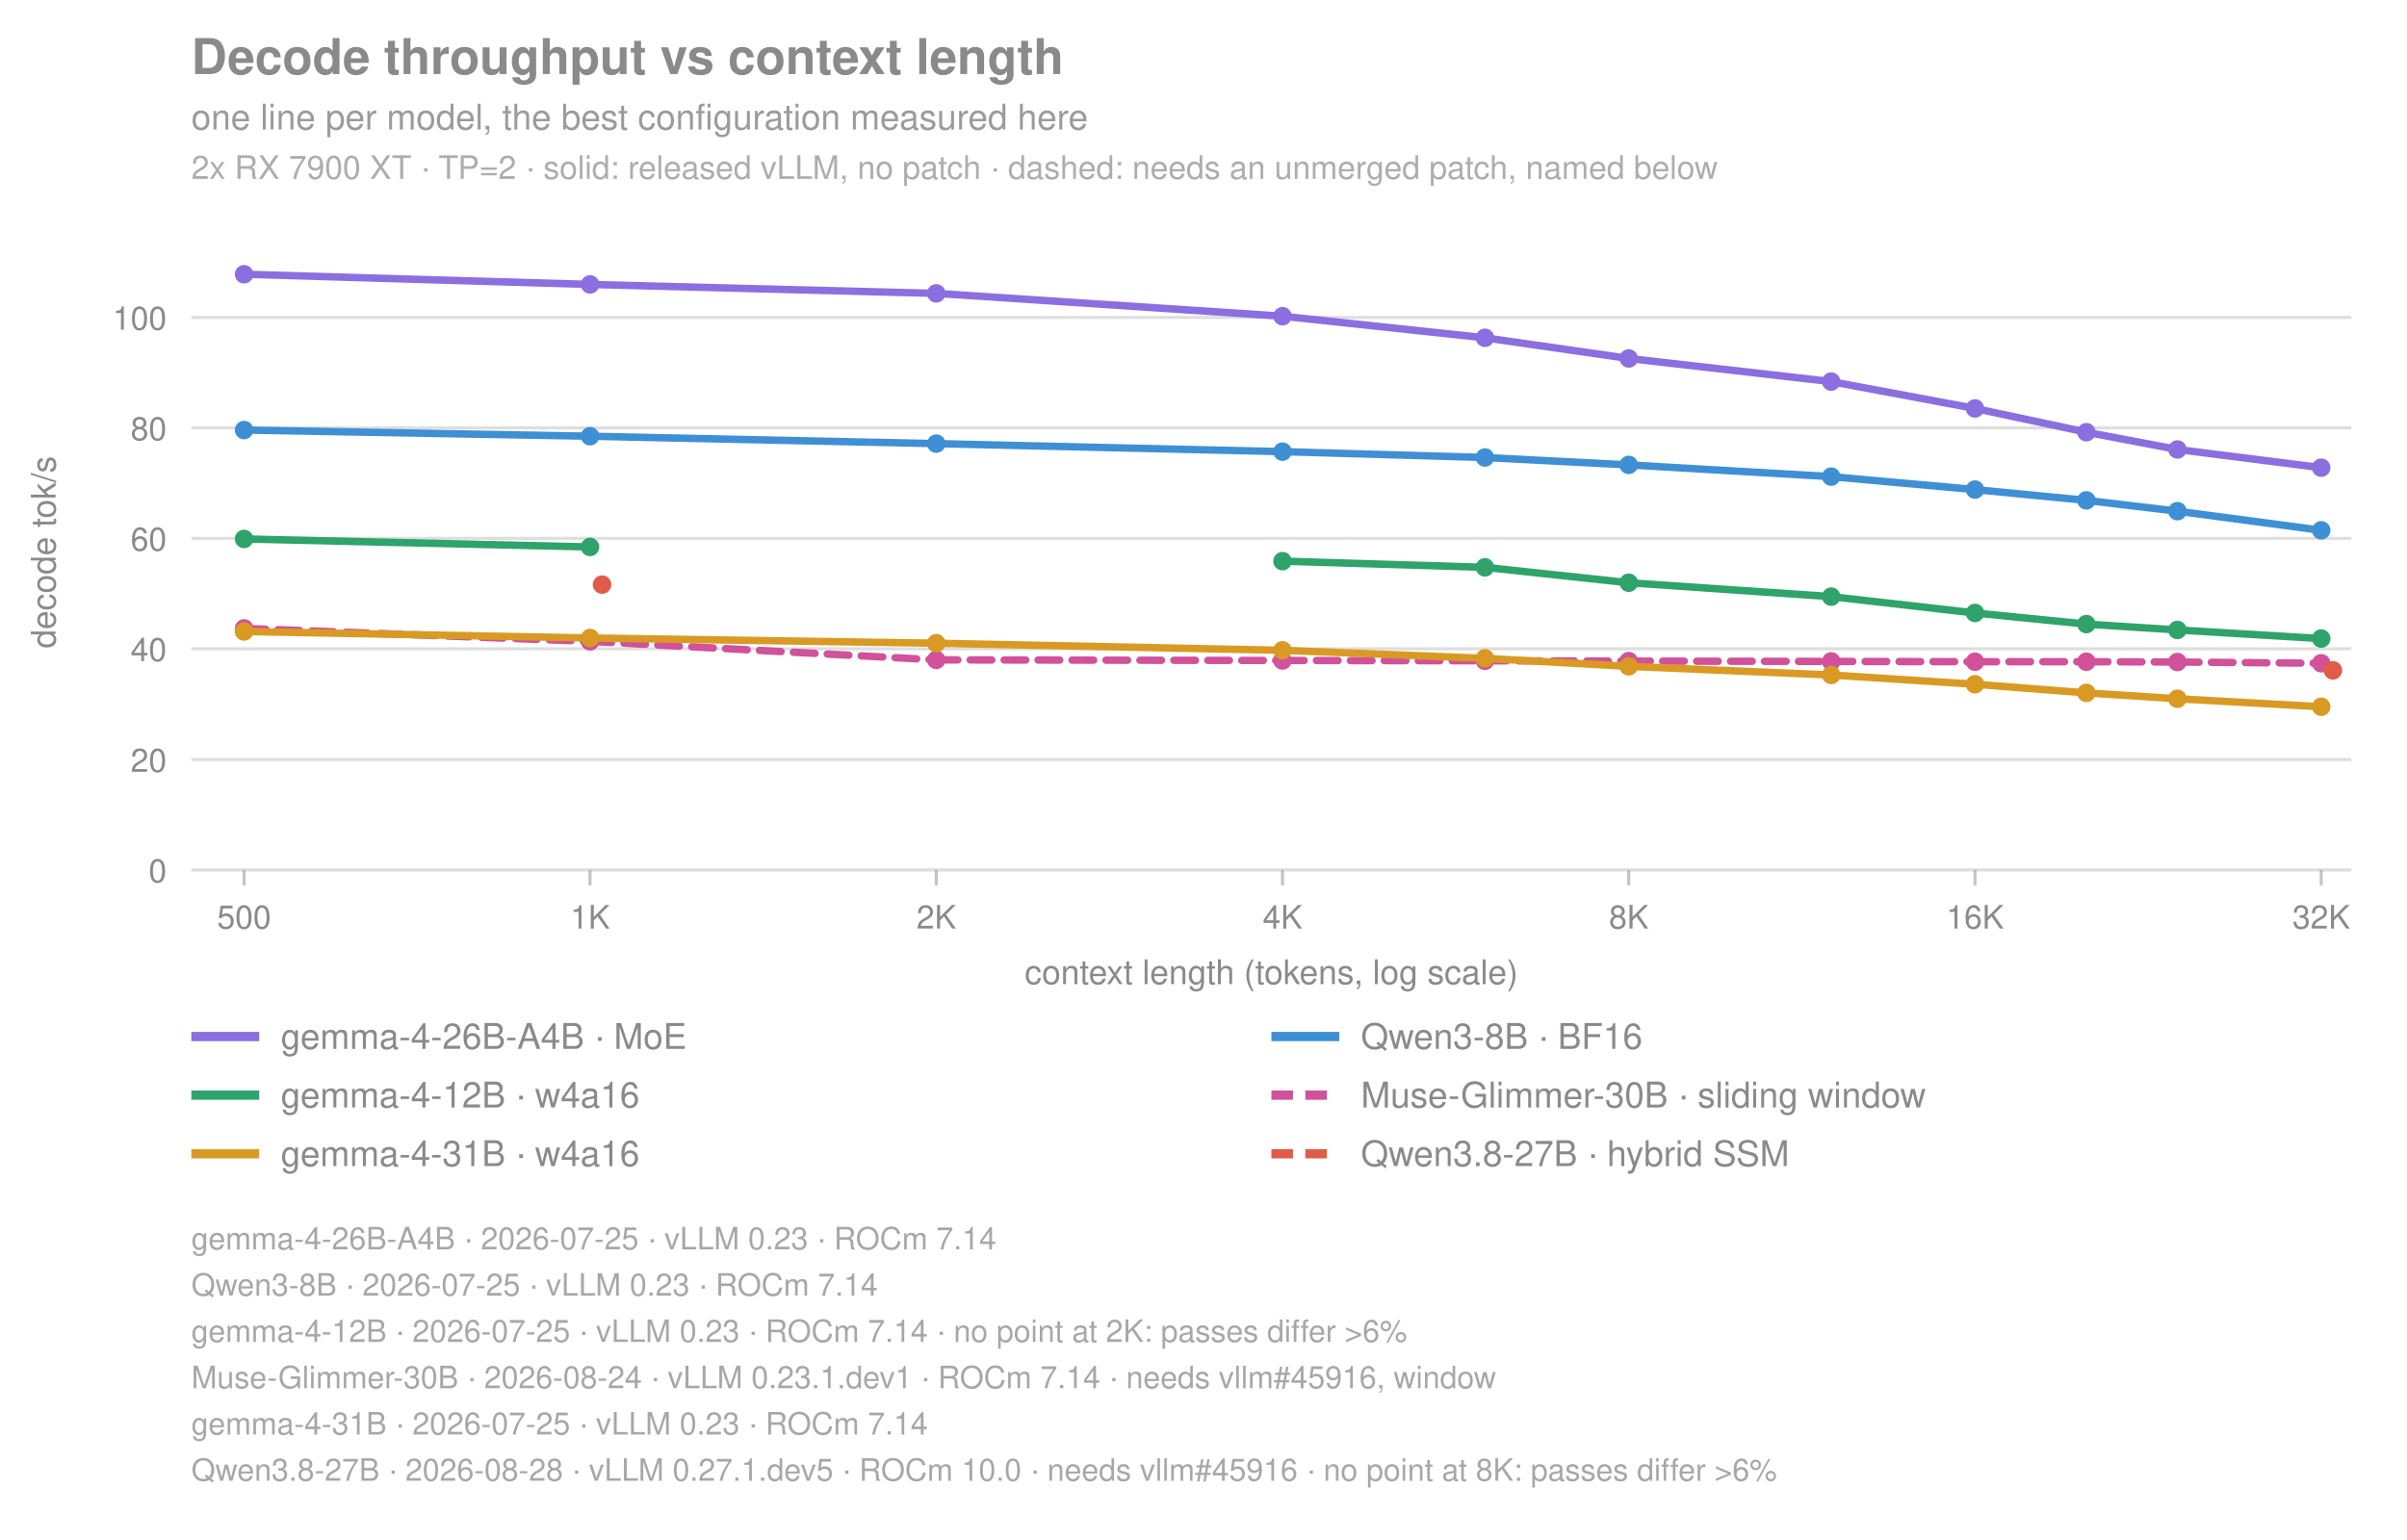
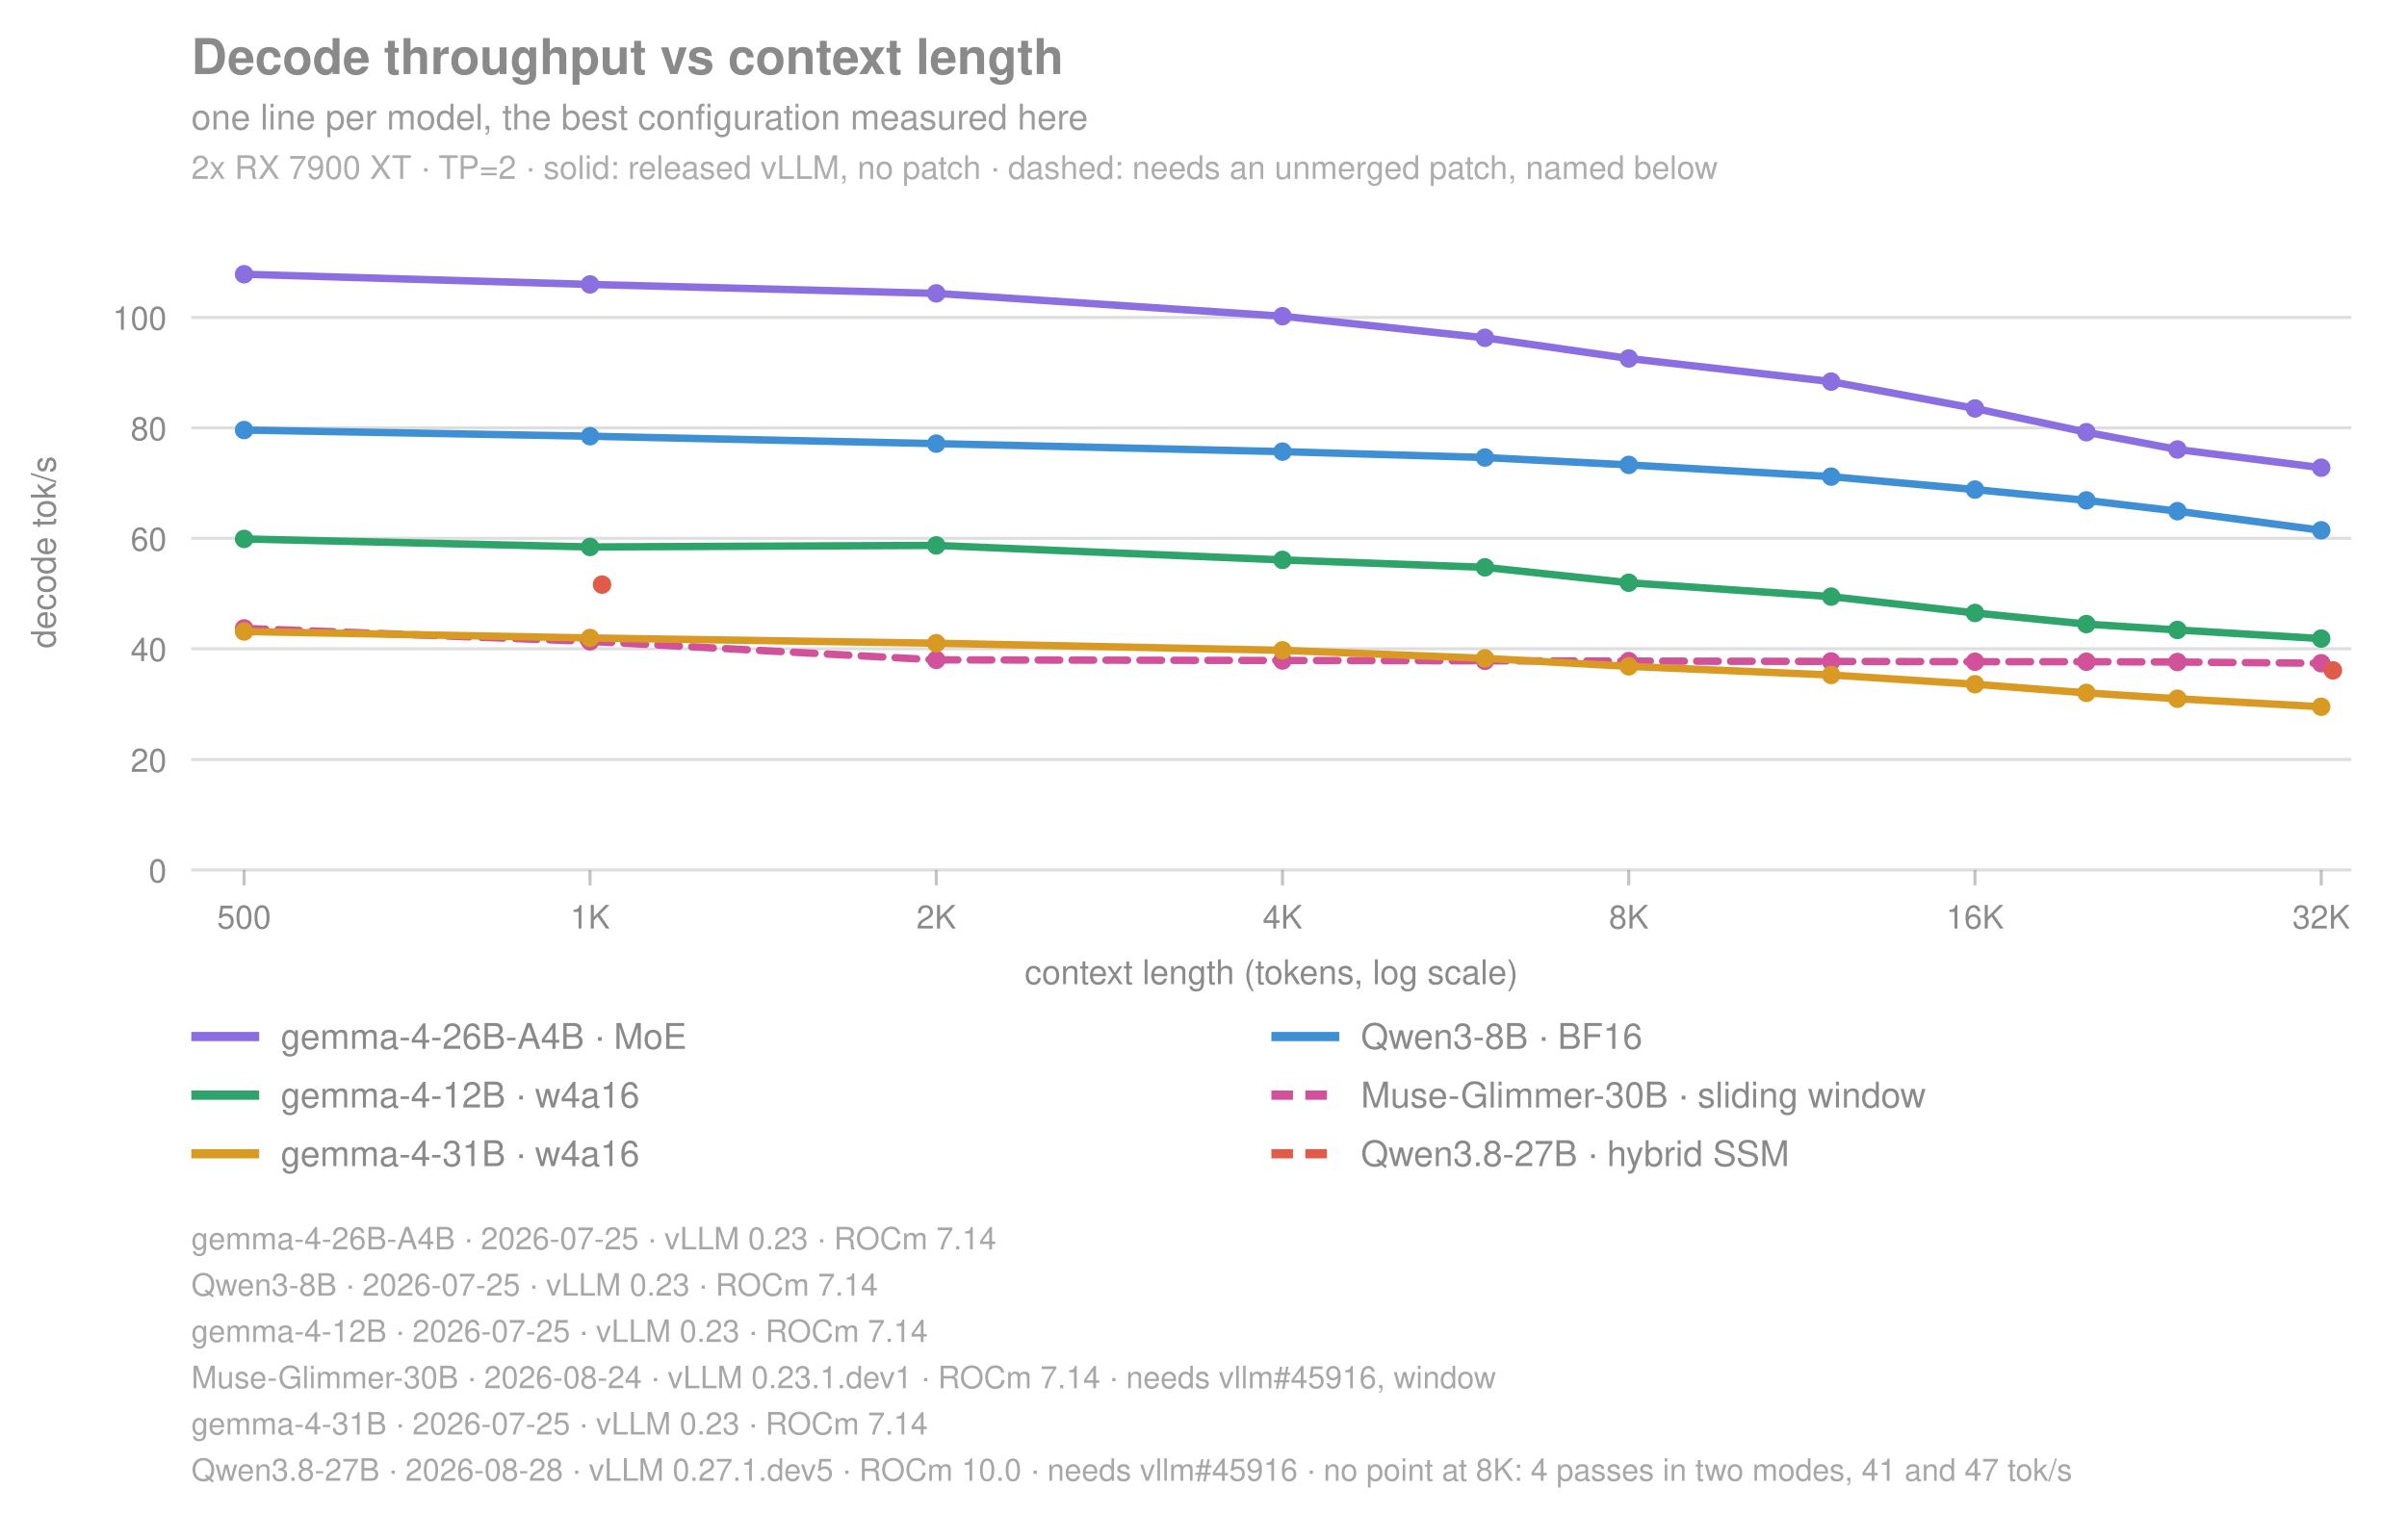
<svg xmlns="http://www.w3.org/2000/svg" viewBox="0 0 780 499" width="780" height="499" font-family="-apple-system,BlinkMacSystemFont,Segoe UI,Helvetica,Arial,sans-serif">
  <text x="62" y="24" font-size="16" font-weight="700" fill="#8a8a8a">Decode throughput vs context length</text>
  <text x="62" y="42" font-size="11.5" fill="#8a8a8a" opacity=".85">one line per model, the best configuration measured here</text>
  <text x="62" y="58" font-size="10.5" fill="#8a8a8a" opacity=".7">2x RX 7900 XT · TP=2 · solid: released vLLM, no patch · dashed: needs an unmerged patch, named below</text>
  <line x1="62" y1="282.0" x2="762" y2="282.0" stroke="#8a8a8a" stroke-width="1" opacity=".28" />
  <text x="54" y="286.0" font-size="10.5" fill="#8a8a8a" text-anchor="end">0</text>
  <line x1="62" y1="246.2" x2="762" y2="246.2" stroke="#8a8a8a" stroke-width="1" opacity=".28" />
  <text x="54" y="250.2" font-size="10.5" fill="#8a8a8a" text-anchor="end">20</text>
  <line x1="62" y1="210.3" x2="762" y2="210.3" stroke="#8a8a8a" stroke-width="1" opacity=".28" />
  <text x="54" y="214.3" font-size="10.5" fill="#8a8a8a" text-anchor="end">40</text>
  <line x1="62" y1="174.5" x2="762" y2="174.5" stroke="#8a8a8a" stroke-width="1" opacity=".28" />
  <text x="54" y="178.5" font-size="10.5" fill="#8a8a8a" text-anchor="end">60</text>
  <line x1="62" y1="138.7" x2="762" y2="138.7" stroke="#8a8a8a" stroke-width="1" opacity=".28" />
  <text x="54" y="142.7" font-size="10.5" fill="#8a8a8a" text-anchor="end">80</text>
  <line x1="62" y1="102.9" x2="762" y2="102.9" stroke="#8a8a8a" stroke-width="1" opacity=".28" />
  <text x="54" y="106.9" font-size="10.5" fill="#8a8a8a" text-anchor="end">100</text>
  <line x1="79.1" y1="282" x2="79.1" y2="287" stroke="#8a8a8a" stroke-width="1" opacity=".5" />
  <text x="79.1" y="301" font-size="10.5" fill="#8a8a8a" text-anchor="middle">500</text>
  <line x1="191.2" y1="282" x2="191.2" y2="287" stroke="#8a8a8a" stroke-width="1" opacity=".5" />
  <text x="191.2" y="301" font-size="10.5" fill="#8a8a8a" text-anchor="middle">1K</text>
  <line x1="303.4" y1="282" x2="303.4" y2="287" stroke="#8a8a8a" stroke-width="1" opacity=".5" />
  <text x="303.4" y="301" font-size="10.5" fill="#8a8a8a" text-anchor="middle">2K</text>
  <line x1="415.6" y1="282" x2="415.6" y2="287" stroke="#8a8a8a" stroke-width="1" opacity=".5" />
  <text x="415.6" y="301" font-size="10.5" fill="#8a8a8a" text-anchor="middle">4K</text>
  <line x1="527.8" y1="282" x2="527.8" y2="287" stroke="#8a8a8a" stroke-width="1" opacity=".5" />
  <text x="527.8" y="301" font-size="10.5" fill="#8a8a8a" text-anchor="middle">8K</text>
  <line x1="640.0" y1="282" x2="640.0" y2="287" stroke="#8a8a8a" stroke-width="1" opacity=".5" />
  <text x="640.0" y="301" font-size="10.5" fill="#8a8a8a" text-anchor="middle">16K</text>
  <line x1="752.2" y1="282" x2="752.2" y2="287" stroke="#8a8a8a" stroke-width="1" opacity=".5" />
  <text x="752.2" y="301" font-size="10.5" fill="#8a8a8a" text-anchor="middle">32K</text>
  <text x="18" y="179" font-size="11" fill="#8a8a8a" text-anchor="middle" transform="rotate(-90 18 179)">decode tok/s</text>
  <text x="412" y="319" font-size="11" fill="#8a8a8a" text-anchor="middle">context length (tokens, log scale)</text>
  <line x1="79.1" y1="88.9" x2="191.2" y2="92.2" stroke="#8b6ee0" stroke-width="2.4" stroke-linecap="round" />
  <line x1="191.2" y1="92.2" x2="303.4" y2="95.1" stroke="#8b6ee0" stroke-width="2.4" stroke-linecap="round" />
  <line x1="303.4" y1="95.1" x2="415.6" y2="102.5" stroke="#8b6ee0" stroke-width="2.4" stroke-linecap="round" />
  <line x1="415.6" y1="102.5" x2="481.2" y2="109.5" stroke="#8b6ee0" stroke-width="2.4" stroke-linecap="round" />
  <line x1="481.2" y1="109.5" x2="527.8" y2="116.2" stroke="#8b6ee0" stroke-width="2.4" stroke-linecap="round" />
  <line x1="527.8" y1="116.2" x2="593.4" y2="123.7" stroke="#8b6ee0" stroke-width="2.4" stroke-linecap="round" />
  <line x1="593.4" y1="123.7" x2="640.0" y2="132.4" stroke="#8b6ee0" stroke-width="2.4" stroke-linecap="round" />
  <line x1="640.0" y1="132.4" x2="676.1" y2="140.1" stroke="#8b6ee0" stroke-width="2.4" stroke-linecap="round" />
  <line x1="676.1" y1="140.1" x2="705.6" y2="145.7" stroke="#8b6ee0" stroke-width="2.4" stroke-linecap="round" />
  <line x1="705.6" y1="145.7" x2="752.2" y2="151.6" stroke="#8b6ee0" stroke-width="2.4" stroke-linecap="round" />
  <circle cx="79.1" cy="88.9" r="3" fill="#8b6ee0" />
  <circle cx="191.2" cy="92.2" r="3" fill="#8b6ee0" />
  <circle cx="303.4" cy="95.1" r="3" fill="#8b6ee0" />
  <circle cx="415.6" cy="102.5" r="3" fill="#8b6ee0" />
  <circle cx="481.2" cy="109.5" r="3" fill="#8b6ee0" />
  <circle cx="527.8" cy="116.2" r="3" fill="#8b6ee0" />
  <circle cx="593.4" cy="123.7" r="3" fill="#8b6ee0" />
  <circle cx="640.0" cy="132.4" r="3" fill="#8b6ee0" />
  <circle cx="676.1" cy="140.1" r="3" fill="#8b6ee0" />
  <circle cx="705.6" cy="145.7" r="3" fill="#8b6ee0" />
  <circle cx="752.2" cy="151.6" r="3" fill="#8b6ee0" />
  <line x1="79.1" y1="139.4" x2="191.2" y2="141.4" stroke="#3f8fd4" stroke-width="2.4" stroke-linecap="round" />
  <line x1="191.2" y1="141.4" x2="303.4" y2="143.8" stroke="#3f8fd4" stroke-width="2.4" stroke-linecap="round" />
  <line x1="303.4" y1="143.8" x2="415.6" y2="146.4" stroke="#3f8fd4" stroke-width="2.4" stroke-linecap="round" />
  <line x1="415.6" y1="146.4" x2="481.2" y2="148.3" stroke="#3f8fd4" stroke-width="2.4" stroke-linecap="round" />
  <line x1="481.2" y1="148.3" x2="527.8" y2="150.7" stroke="#3f8fd4" stroke-width="2.4" stroke-linecap="round" />
  <line x1="527.8" y1="150.7" x2="593.4" y2="154.5" stroke="#3f8fd4" stroke-width="2.4" stroke-linecap="round" />
  <line x1="593.4" y1="154.5" x2="640.0" y2="158.7" stroke="#3f8fd4" stroke-width="2.4" stroke-linecap="round" />
  <line x1="640.0" y1="158.7" x2="676.1" y2="162.2" stroke="#3f8fd4" stroke-width="2.4" stroke-linecap="round" />
  <line x1="676.1" y1="162.2" x2="705.6" y2="165.7" stroke="#3f8fd4" stroke-width="2.4" stroke-linecap="round" />
  <line x1="705.6" y1="165.7" x2="752.2" y2="171.9" stroke="#3f8fd4" stroke-width="2.4" stroke-linecap="round" />
  <circle cx="79.1" cy="139.4" r="3" fill="#3f8fd4" />
  <circle cx="191.2" cy="141.4" r="3" fill="#3f8fd4" />
  <circle cx="303.4" cy="143.8" r="3" fill="#3f8fd4" />
  <circle cx="415.6" cy="146.4" r="3" fill="#3f8fd4" />
  <circle cx="481.2" cy="148.3" r="3" fill="#3f8fd4" />
  <circle cx="527.8" cy="150.7" r="3" fill="#3f8fd4" />
  <circle cx="593.4" cy="154.5" r="3" fill="#3f8fd4" />
  <circle cx="640.0" cy="158.7" r="3" fill="#3f8fd4" />
  <circle cx="676.1" cy="162.2" r="3" fill="#3f8fd4" />
  <circle cx="705.6" cy="165.7" r="3" fill="#3f8fd4" />
  <circle cx="752.2" cy="171.9" r="3" fill="#3f8fd4" />
  <line x1="79.1" y1="174.7" x2="191.2" y2="177.3" stroke="#2ea36a" stroke-width="2.4" stroke-linecap="round" />
-   <line x1="415.6" y1="181.9" x2="481.2" y2="183.9" stroke="#2ea36a" stroke-width="2.4" stroke-linecap="round" />
+   <line x1="191.2" y1="177.3" x2="303.4" y2="176.8" stroke="#2ea36a" stroke-width="2.4" stroke-linecap="round" />
+   <line x1="303.4" y1="176.8" x2="415.6" y2="181.5" stroke="#2ea36a" stroke-width="2.4" stroke-linecap="round" />
+   <line x1="415.6" y1="181.5" x2="481.2" y2="183.9" stroke="#2ea36a" stroke-width="2.4" stroke-linecap="round" />
  <line x1="481.2" y1="183.9" x2="527.8" y2="188.9" stroke="#2ea36a" stroke-width="2.4" stroke-linecap="round" />
  <line x1="527.8" y1="188.9" x2="593.4" y2="193.4" stroke="#2ea36a" stroke-width="2.4" stroke-linecap="round" />
  <line x1="593.4" y1="193.4" x2="640.0" y2="198.7" stroke="#2ea36a" stroke-width="2.4" stroke-linecap="round" />
  <line x1="640.0" y1="198.7" x2="676.1" y2="202.3" stroke="#2ea36a" stroke-width="2.4" stroke-linecap="round" />
  <line x1="676.1" y1="202.3" x2="705.6" y2="204.2" stroke="#2ea36a" stroke-width="2.4" stroke-linecap="round" />
  <line x1="705.6" y1="204.2" x2="752.2" y2="207.0" stroke="#2ea36a" stroke-width="2.4" stroke-linecap="round" />
  <circle cx="79.1" cy="174.7" r="3" fill="#2ea36a" />
  <circle cx="191.2" cy="177.3" r="3" fill="#2ea36a" />
-   <circle cx="415.6" cy="181.9" r="3" fill="#2ea36a" />
+   <circle cx="303.4" cy="176.8" r="3" fill="#2ea36a" />
+   <circle cx="415.6" cy="181.5" r="3" fill="#2ea36a" />
  <circle cx="481.2" cy="183.9" r="3" fill="#2ea36a" />
  <circle cx="527.8" cy="188.9" r="3" fill="#2ea36a" />
  <circle cx="593.4" cy="193.4" r="3" fill="#2ea36a" />
  <circle cx="640.0" cy="198.7" r="3" fill="#2ea36a" />
  <circle cx="676.1" cy="202.3" r="3" fill="#2ea36a" />
  <circle cx="705.6" cy="204.2" r="3" fill="#2ea36a" />
  <circle cx="752.2" cy="207.0" r="3" fill="#2ea36a" />
  <line x1="79.1" y1="203.7" x2="191.2" y2="207.9" stroke="#d1519a" stroke-width="2.4" stroke-linecap="round" stroke-dasharray="7 4" />
  <line x1="191.2" y1="207.9" x2="303.4" y2="213.9" stroke="#d1519a" stroke-width="2.4" stroke-linecap="round" stroke-dasharray="7 4" />
  <line x1="303.4" y1="213.9" x2="415.6" y2="214.1" stroke="#d1519a" stroke-width="2.4" stroke-linecap="round" stroke-dasharray="7 4" />
  <line x1="415.6" y1="214.1" x2="481.2" y2="214.2" stroke="#d1519a" stroke-width="2.4" stroke-linecap="round" stroke-dasharray="7 4" />
  <line x1="481.2" y1="214.2" x2="527.8" y2="214.3" stroke="#d1519a" stroke-width="2.4" stroke-linecap="round" stroke-dasharray="7 4" />
  <line x1="527.8" y1="214.3" x2="593.4" y2="214.4" stroke="#d1519a" stroke-width="2.4" stroke-linecap="round" stroke-dasharray="7 4" />
  <line x1="593.4" y1="214.4" x2="640.0" y2="214.5" stroke="#d1519a" stroke-width="2.4" stroke-linecap="round" stroke-dasharray="7 4" />
  <line x1="640.0" y1="214.5" x2="676.1" y2="214.5" stroke="#d1519a" stroke-width="2.4" stroke-linecap="round" stroke-dasharray="7 4" />
  <line x1="676.1" y1="214.5" x2="705.6" y2="214.6" stroke="#d1519a" stroke-width="2.4" stroke-linecap="round" stroke-dasharray="7 4" />
  <line x1="705.6" y1="214.6" x2="752.2" y2="215.0" stroke="#d1519a" stroke-width="2.4" stroke-linecap="round" stroke-dasharray="7 4" />
  <circle cx="79.1" cy="203.7" r="3" fill="#d1519a" />
  <circle cx="191.2" cy="207.9" r="3" fill="#d1519a" />
  <circle cx="303.4" cy="213.9" r="3" fill="#d1519a" />
  <circle cx="415.6" cy="214.1" r="3" fill="#d1519a" />
  <circle cx="481.2" cy="214.2" r="3" fill="#d1519a" />
  <circle cx="527.8" cy="214.3" r="3" fill="#d1519a" />
  <circle cx="593.4" cy="214.4" r="3" fill="#d1519a" />
  <circle cx="640.0" cy="214.5" r="3" fill="#d1519a" />
  <circle cx="676.1" cy="214.5" r="3" fill="#d1519a" />
  <circle cx="705.6" cy="214.6" r="3" fill="#d1519a" />
  <circle cx="752.2" cy="215.0" r="3" fill="#d1519a" />
  <line x1="79.1" y1="204.7" x2="191.2" y2="206.8" stroke="#d99a24" stroke-width="2.4" stroke-linecap="round" />
  <line x1="191.2" y1="206.8" x2="303.4" y2="208.5" stroke="#d99a24" stroke-width="2.4" stroke-linecap="round" />
  <line x1="303.4" y1="208.5" x2="415.6" y2="210.8" stroke="#d99a24" stroke-width="2.4" stroke-linecap="round" />
  <line x1="415.6" y1="210.8" x2="481.2" y2="213.4" stroke="#d99a24" stroke-width="2.4" stroke-linecap="round" />
  <line x1="481.2" y1="213.4" x2="527.8" y2="216.0" stroke="#d99a24" stroke-width="2.4" stroke-linecap="round" />
  <line x1="527.8" y1="216.0" x2="593.4" y2="218.8" stroke="#d99a24" stroke-width="2.4" stroke-linecap="round" />
  <line x1="593.4" y1="218.8" x2="640.0" y2="221.8" stroke="#d99a24" stroke-width="2.4" stroke-linecap="round" />
  <line x1="640.0" y1="221.8" x2="676.1" y2="224.6" stroke="#d99a24" stroke-width="2.4" stroke-linecap="round" />
  <line x1="676.1" y1="224.6" x2="705.6" y2="226.5" stroke="#d99a24" stroke-width="2.4" stroke-linecap="round" />
  <line x1="705.6" y1="226.5" x2="752.2" y2="229.1" stroke="#d99a24" stroke-width="2.4" stroke-linecap="round" />
  <circle cx="79.1" cy="204.7" r="3" fill="#d99a24" />
  <circle cx="191.2" cy="206.8" r="3" fill="#d99a24" />
  <circle cx="303.4" cy="208.5" r="3" fill="#d99a24" />
  <circle cx="415.6" cy="210.8" r="3" fill="#d99a24" />
  <circle cx="481.2" cy="213.4" r="3" fill="#d99a24" />
  <circle cx="527.8" cy="216.0" r="3" fill="#d99a24" />
  <circle cx="593.4" cy="218.8" r="3" fill="#d99a24" />
  <circle cx="640.0" cy="221.8" r="3" fill="#d99a24" />
  <circle cx="676.1" cy="224.6" r="3" fill="#d99a24" />
  <circle cx="705.6" cy="226.5" r="3" fill="#d99a24" />
  <circle cx="752.2" cy="229.1" r="3" fill="#d99a24" />
  <circle cx="195.1" cy="189.5" r="3" fill="#e05c48" />
  <circle cx="756.0" cy="217.3" r="3" fill="#e05c48" />
  <line x1="62.0" y1="336" x2="84.0" y2="336" stroke="#8b6ee0" stroke-width="3" />
  <text x="91.0" y="340" font-size="11.5" fill="#8a8a8a">gemma-4-26B-A4B · MoE</text>
  <line x1="412.0" y1="336" x2="434.0" y2="336" stroke="#3f8fd4" stroke-width="3" />
  <text x="441.0" y="340" font-size="11.5" fill="#8a8a8a">Qwen3-8B · BF16</text>
  <line x1="62.0" y1="355" x2="84.0" y2="355" stroke="#2ea36a" stroke-width="3" />
  <text x="91.0" y="359" font-size="11.5" fill="#8a8a8a">gemma-4-12B · w4a16</text>
  <line x1="412.0" y1="355" x2="434.0" y2="355" stroke="#d1519a" stroke-width="3" stroke-dasharray="7 4" />
  <text x="441.0" y="359" font-size="11.5" fill="#8a8a8a">Muse-Glimmer-30B · sliding window</text>
  <line x1="62.0" y1="374" x2="84.0" y2="374" stroke="#d99a24" stroke-width="3" />
  <text x="91.0" y="378" font-size="11.5" fill="#8a8a8a">gemma-4-31B · w4a16</text>
  <line x1="412.0" y1="374" x2="434.0" y2="374" stroke="#e05c48" stroke-width="3" stroke-dasharray="7 4" />
  <text x="441.0" y="378" font-size="11.5" fill="#8a8a8a">Qwen3.8-27B · hybrid SSM</text>
  <text x="62" y="405" font-size="10" fill="#8a8a8a" opacity=".75">gemma-4-26B-A4B · 2026-07-25 · vLLM 0.23 · ROCm 7.14</text>
  <text x="62" y="420" font-size="10" fill="#8a8a8a" opacity=".75">Qwen3-8B · 2026-07-25 · vLLM 0.23 · ROCm 7.14</text>
-   <text x="62" y="435" font-size="10" fill="#8a8a8a" opacity=".75">gemma-4-12B · 2026-07-25 · vLLM 0.23 · ROCm 7.14 · no point at 2K: passes differ &gt;6%</text>
+   <text x="62" y="435" font-size="10" fill="#8a8a8a" opacity=".75">gemma-4-12B · 2026-07-25 · vLLM 0.23 · ROCm 7.14</text>
  <text x="62" y="450" font-size="10" fill="#8a8a8a" opacity=".75">Muse-Glimmer-30B · 2026-08-24 · vLLM 0.23.1.dev1 · ROCm 7.14 · needs vllm#45916, window</text>
  <text x="62" y="465" font-size="10" fill="#8a8a8a" opacity=".75">gemma-4-31B · 2026-07-25 · vLLM 0.23 · ROCm 7.14</text>
-   <text x="62" y="480" font-size="10" fill="#8a8a8a" opacity=".75">Qwen3.8-27B · 2026-08-28 · vLLM 0.27.1.dev5 · ROCm 10.0 · needs vllm#45916 · no point at 8K: passes differ &gt;6%</text>
+   <text x="62" y="480" font-size="10" fill="#8a8a8a" opacity=".75">Qwen3.8-27B · 2026-08-28 · vLLM 0.27.1.dev5 · ROCm 10.0 · needs vllm#45916 · no point at 8K: 4 passes in two modes, 41 and 47 tok/s</text>
</svg>
